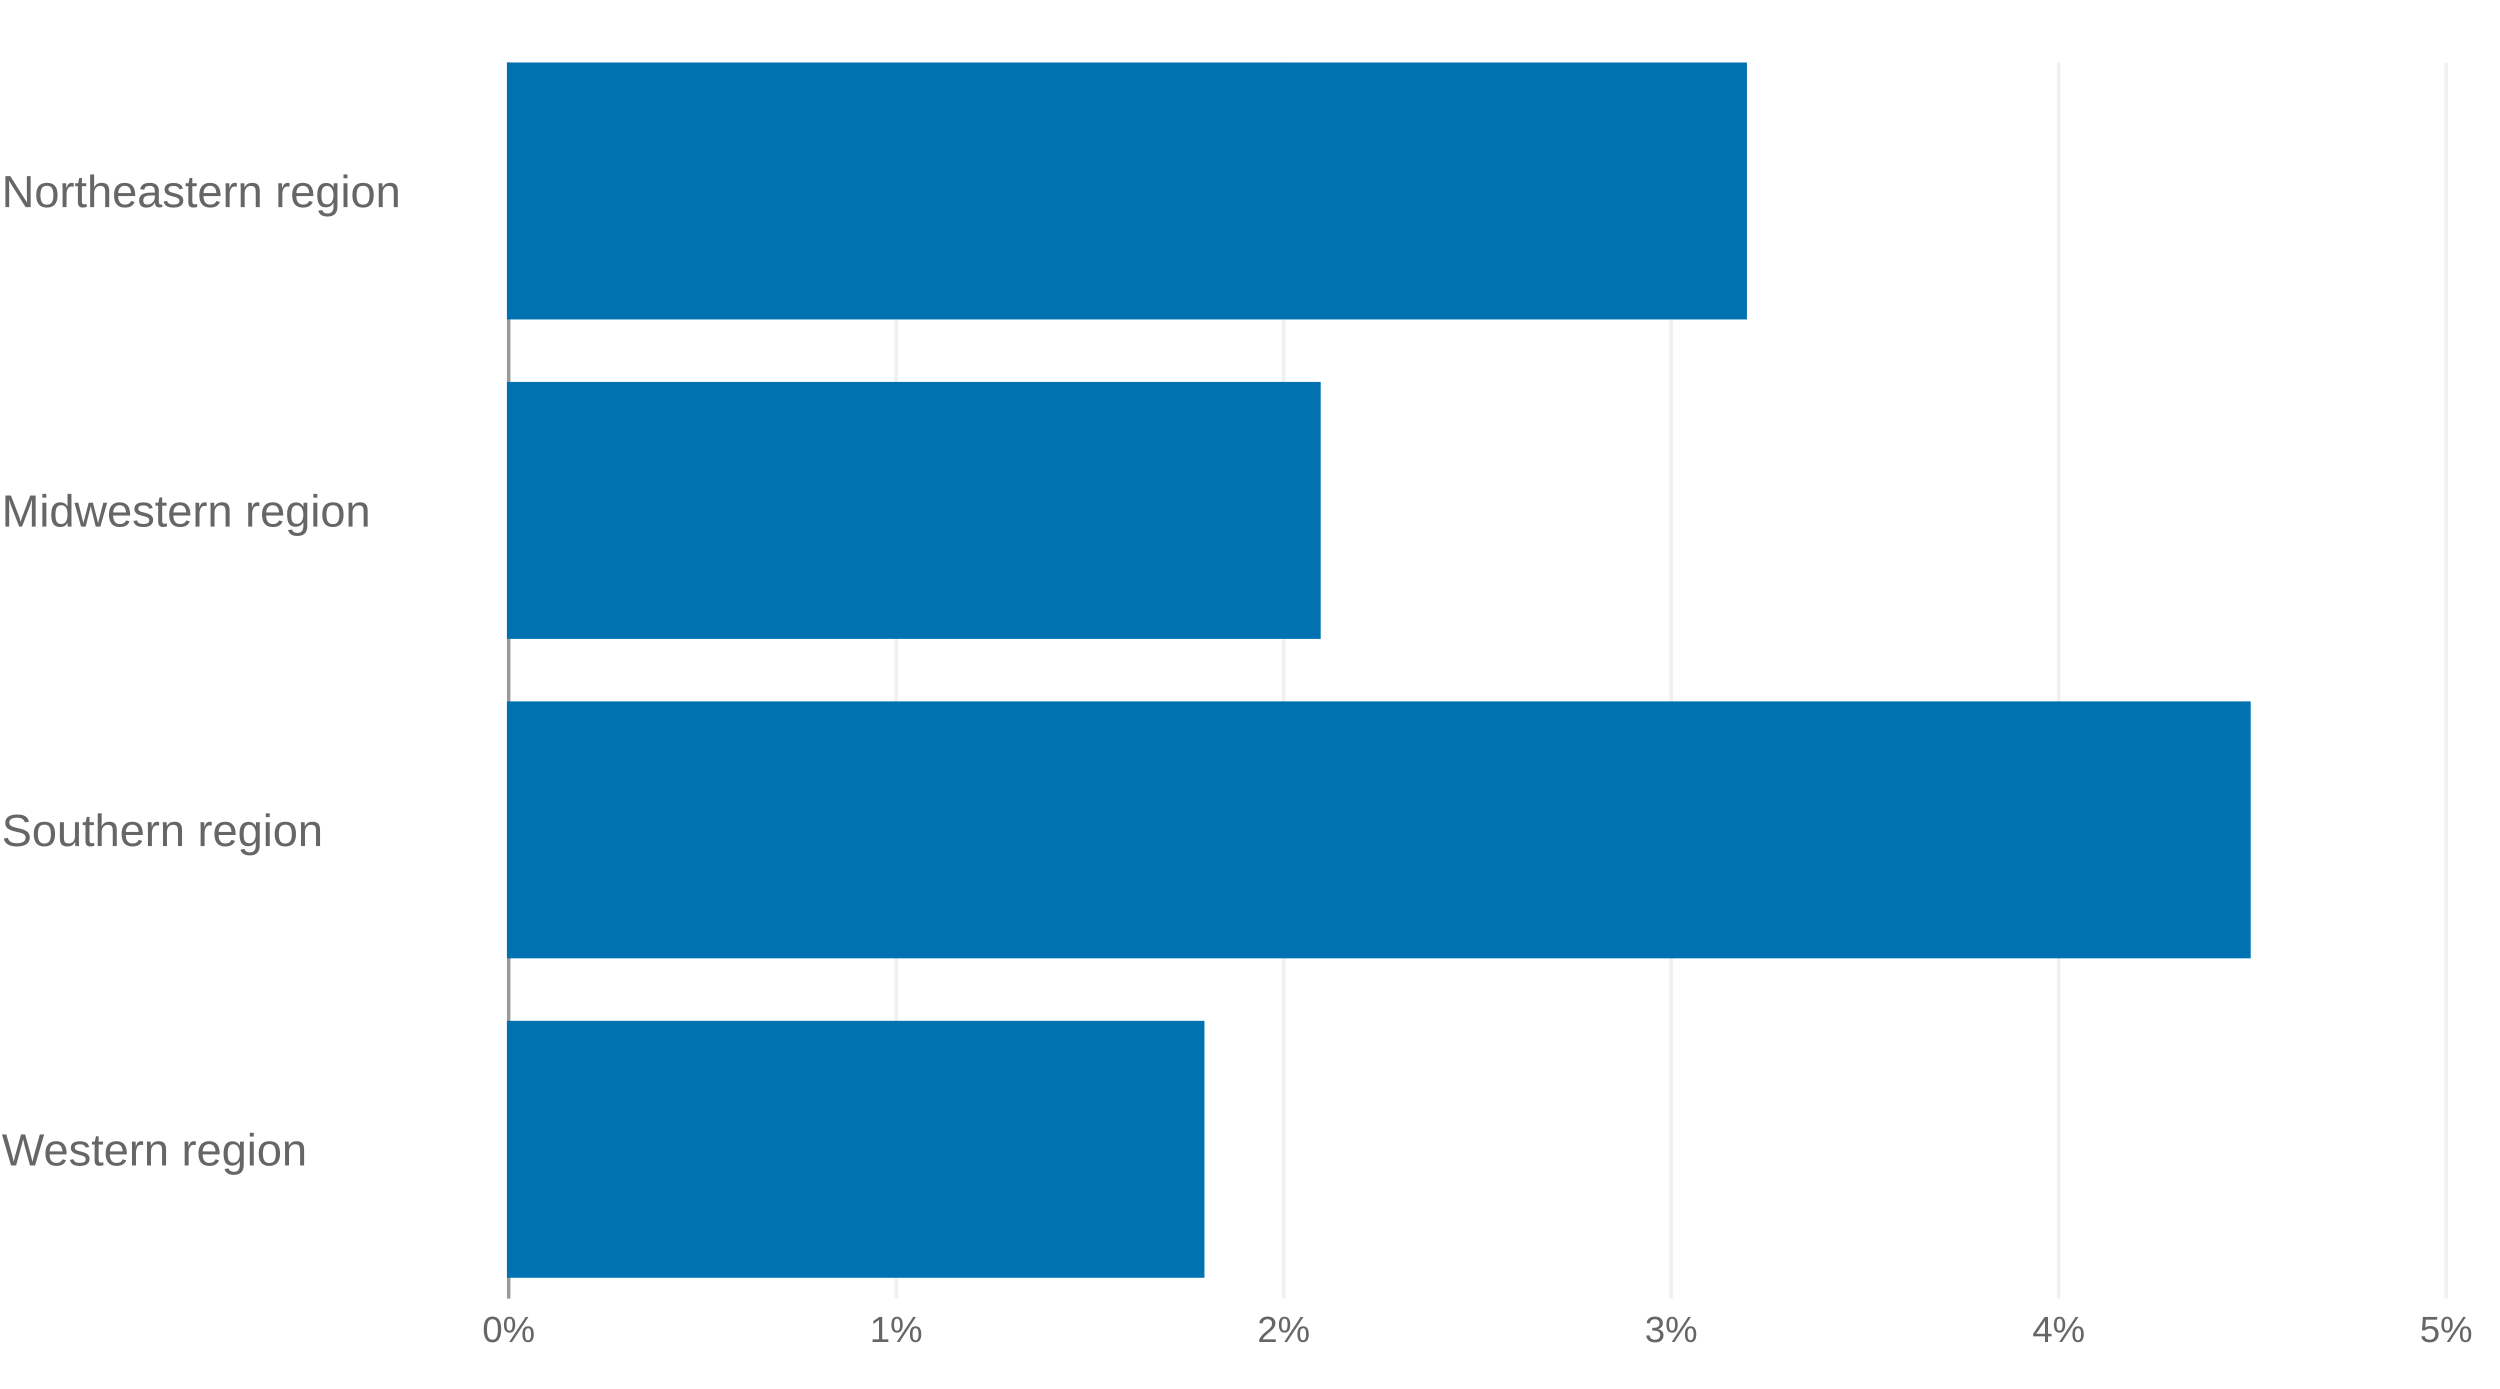
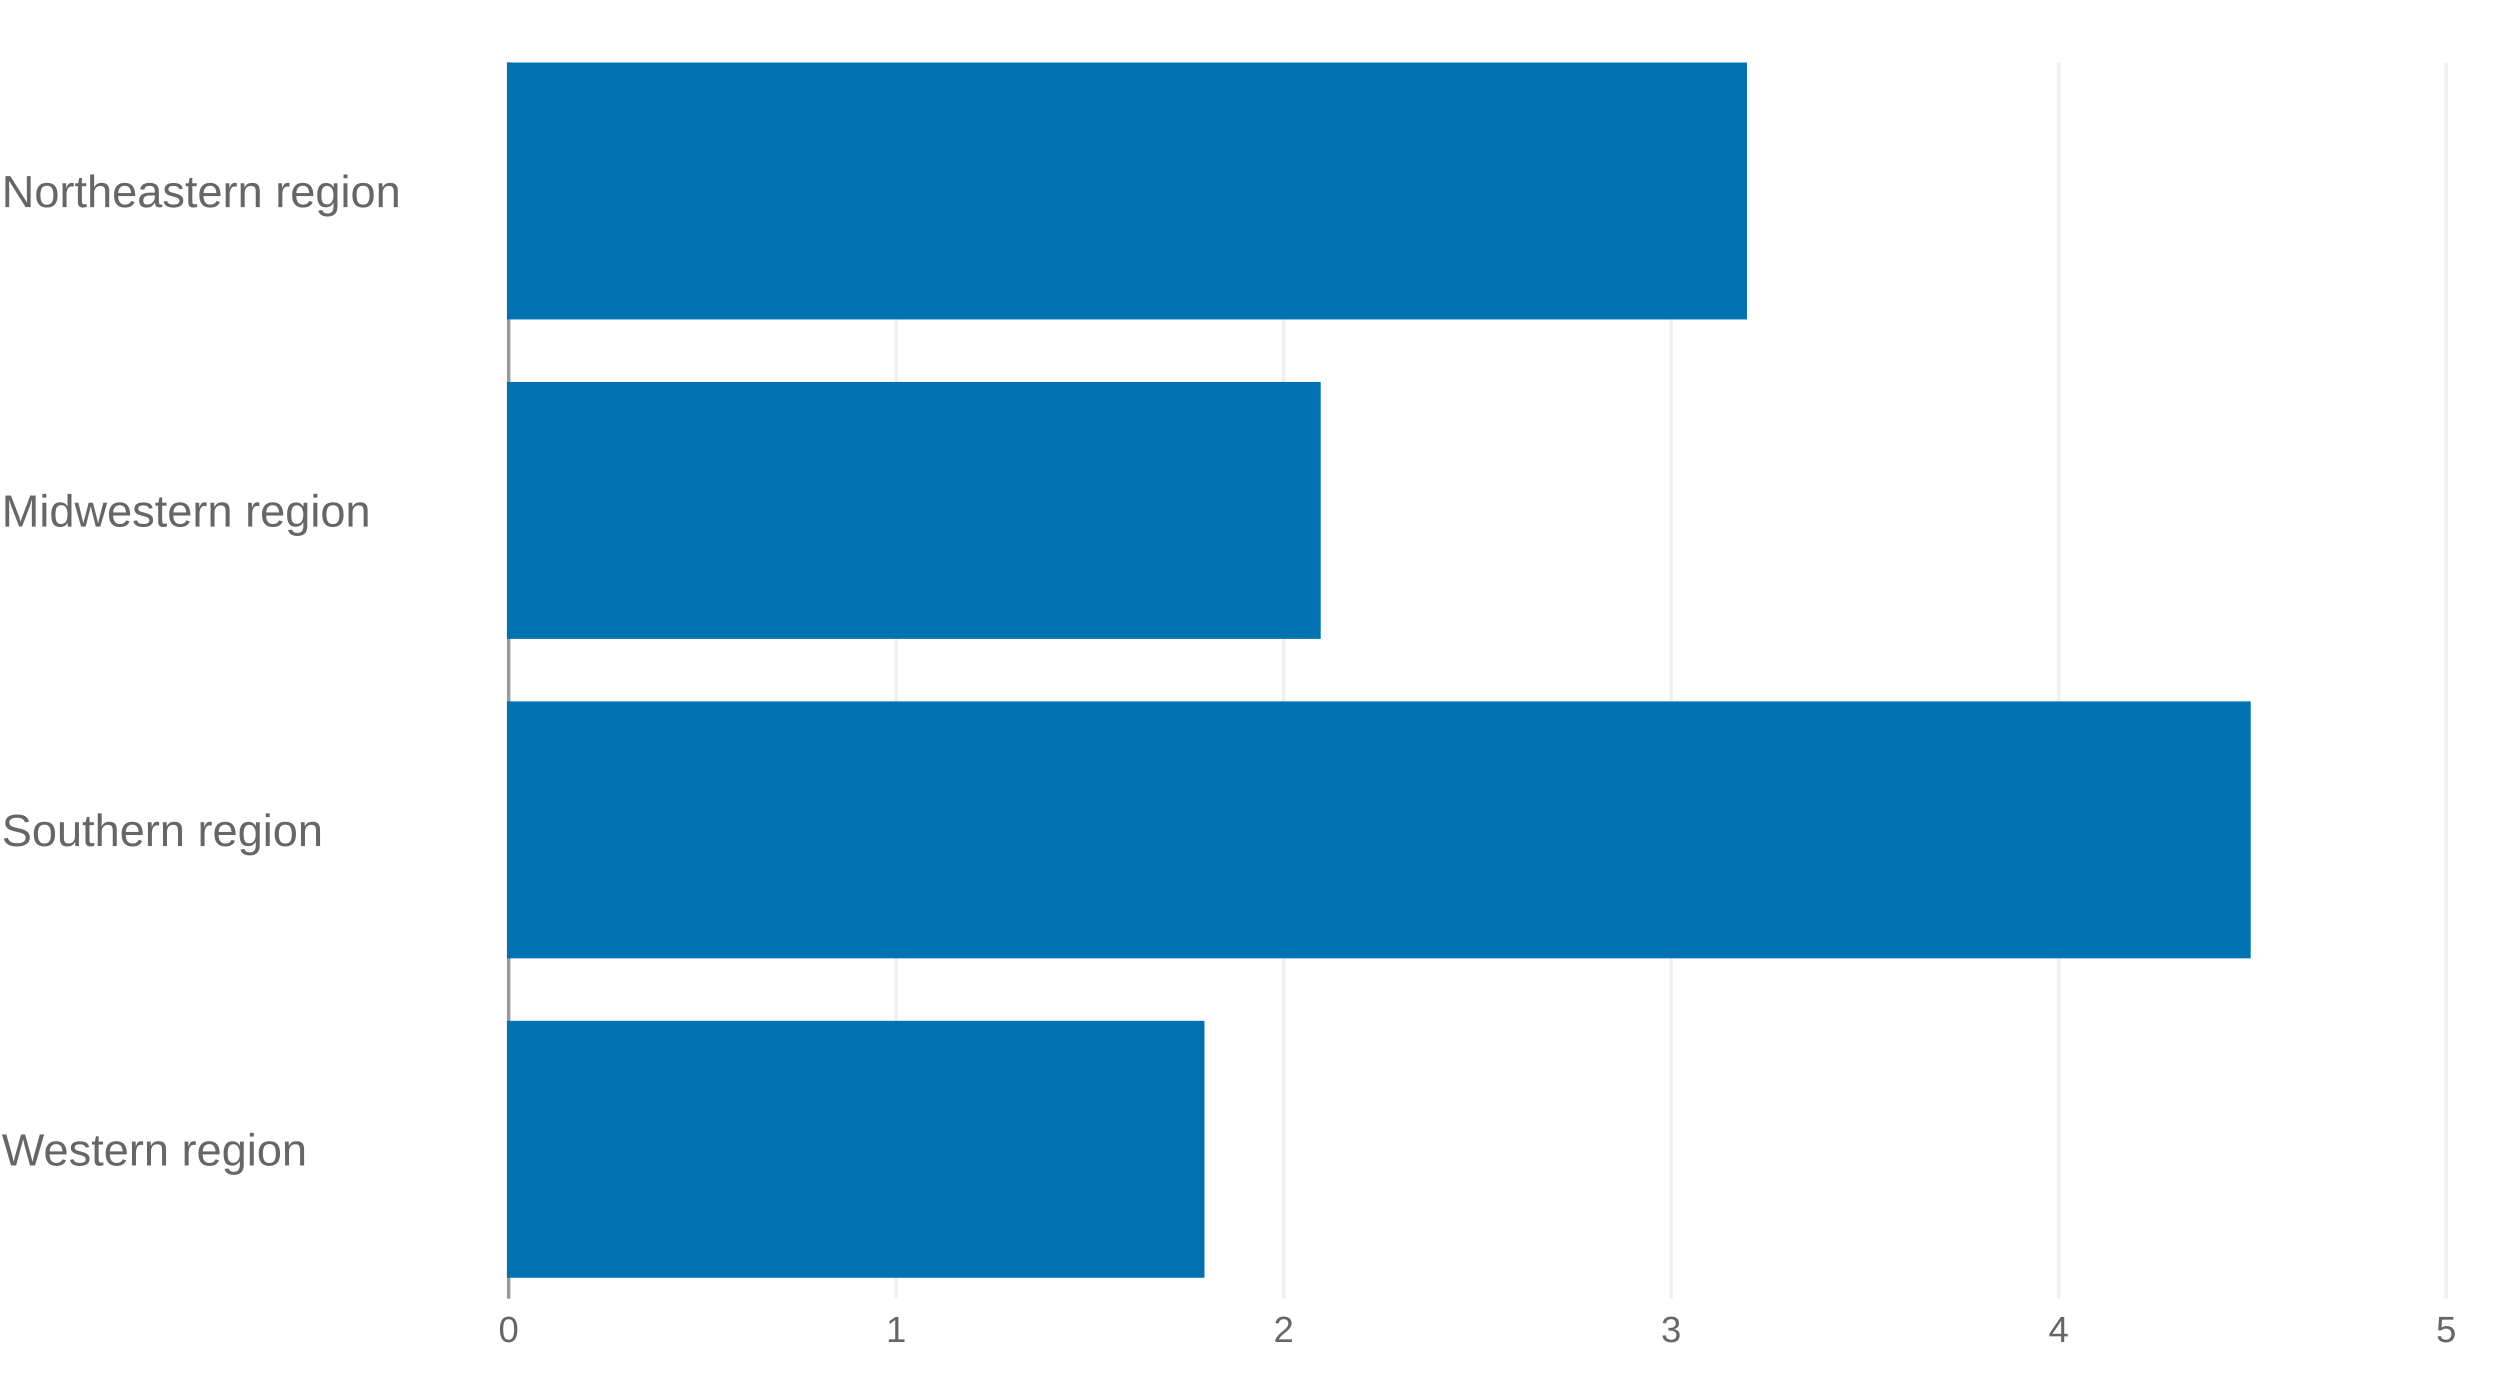
<svg class="tblchart" fill="currentColor" font-family="system-ui, sans-serif" font-size="10" text-anchor="middle" width="720" height="400" viewBox="0 0 720 400" style="background: transparent; color: rgb(74, 74, 74); font-family: Figtree, &quot;Source Sans 3&quot;, system-ui, -apple-system, &quot;Segoe UI&quot;, Arial, sans-serif; font-size: 10.5px; overflow: visible;" data-margin-left="146" data-margin-right="16" data-margin-top="18" data-margin-bottom="26">
  <style>:where(.tblchart) {
  --plot-background: white;
  display: block;
  height: auto;
  height: intrinsic;
  max-width: 100%;
}
:where(.tblchart text),
:where(.tblchart tspan) {
  white-space: pre;
}</style>
  <g aria-label="rule" stroke="#F0F0F0" transform="translate(0.5,0)">
    <line x1="257.6" x2="257.6" y1="18" y2="374" />
    <line x1="369.2" x2="369.2" y1="18" y2="374" />
    <line x1="480.8" x2="480.8" y1="18" y2="374" />
    <line x1="592.4" x2="592.4" y1="18" y2="374" />
    <line x1="704" x2="704" y1="18" y2="374" />
  </g>
  <g aria-label="text" fill="#666666" font-size="10.5" font-weight="500" transform="translate(0.5,12.5)">
-     <text transform="translate(146,374)">0%</text>
-     <text transform="translate(257.6,374)">1%</text>
-     <text transform="translate(369.2,374)">2%</text>
-     <text transform="translate(480.8,374)">3%</text>
-     <text transform="translate(592.4,374)">4%</text>
-     <text transform="translate(704,374)">5%</text>
+     <text transform="translate(146,374)">0</text>
+     <text transform="translate(257.6,374)">1</text>
+     <text transform="translate(369.2,374)">2</text>
+     <text transform="translate(480.8,374)">3</text>
+     <text transform="translate(592.4,374)">4</text>
+     <text transform="translate(704,374)">5</text>
  </g>
  <g aria-label="text" class="tbl-cat-label" fill="#666666" text-anchor="start" font-size="13" font-weight="500" transform="translate(-145.5,37.5)">
    <text y="0.32em" transform="translate(146,18)" data-category="Northeastern region">Northeastern region</text>
    <text y="0.32em" transform="translate(146,110)" data-category="Midwestern region">Midwestern region</text>
    <text y="0.32em" transform="translate(146,202)" data-category="Southern region">Southern region</text>
    <text y="0.32em" transform="translate(146,294)" data-category="Western region">Western region</text>
  </g>
  <g aria-label="rule" stroke="#999999" transform="translate(0.5,0)">
    <line x1="146" x2="146" y1="18" y2="374" />
  </g>
  <g aria-label="bar" fill="#0072B2">
    <rect x="146" width="357.12" y="18" height="74" data-series="Share" />
    <rect x="146" width="234.36" y="110" height="74" data-series="Share" />
    <rect x="146" width="502.2" y="202" height="74" data-series="Share" />
    <rect x="146" width="200.88" y="294" height="74" data-series="Share" />
  </g>
</svg>
